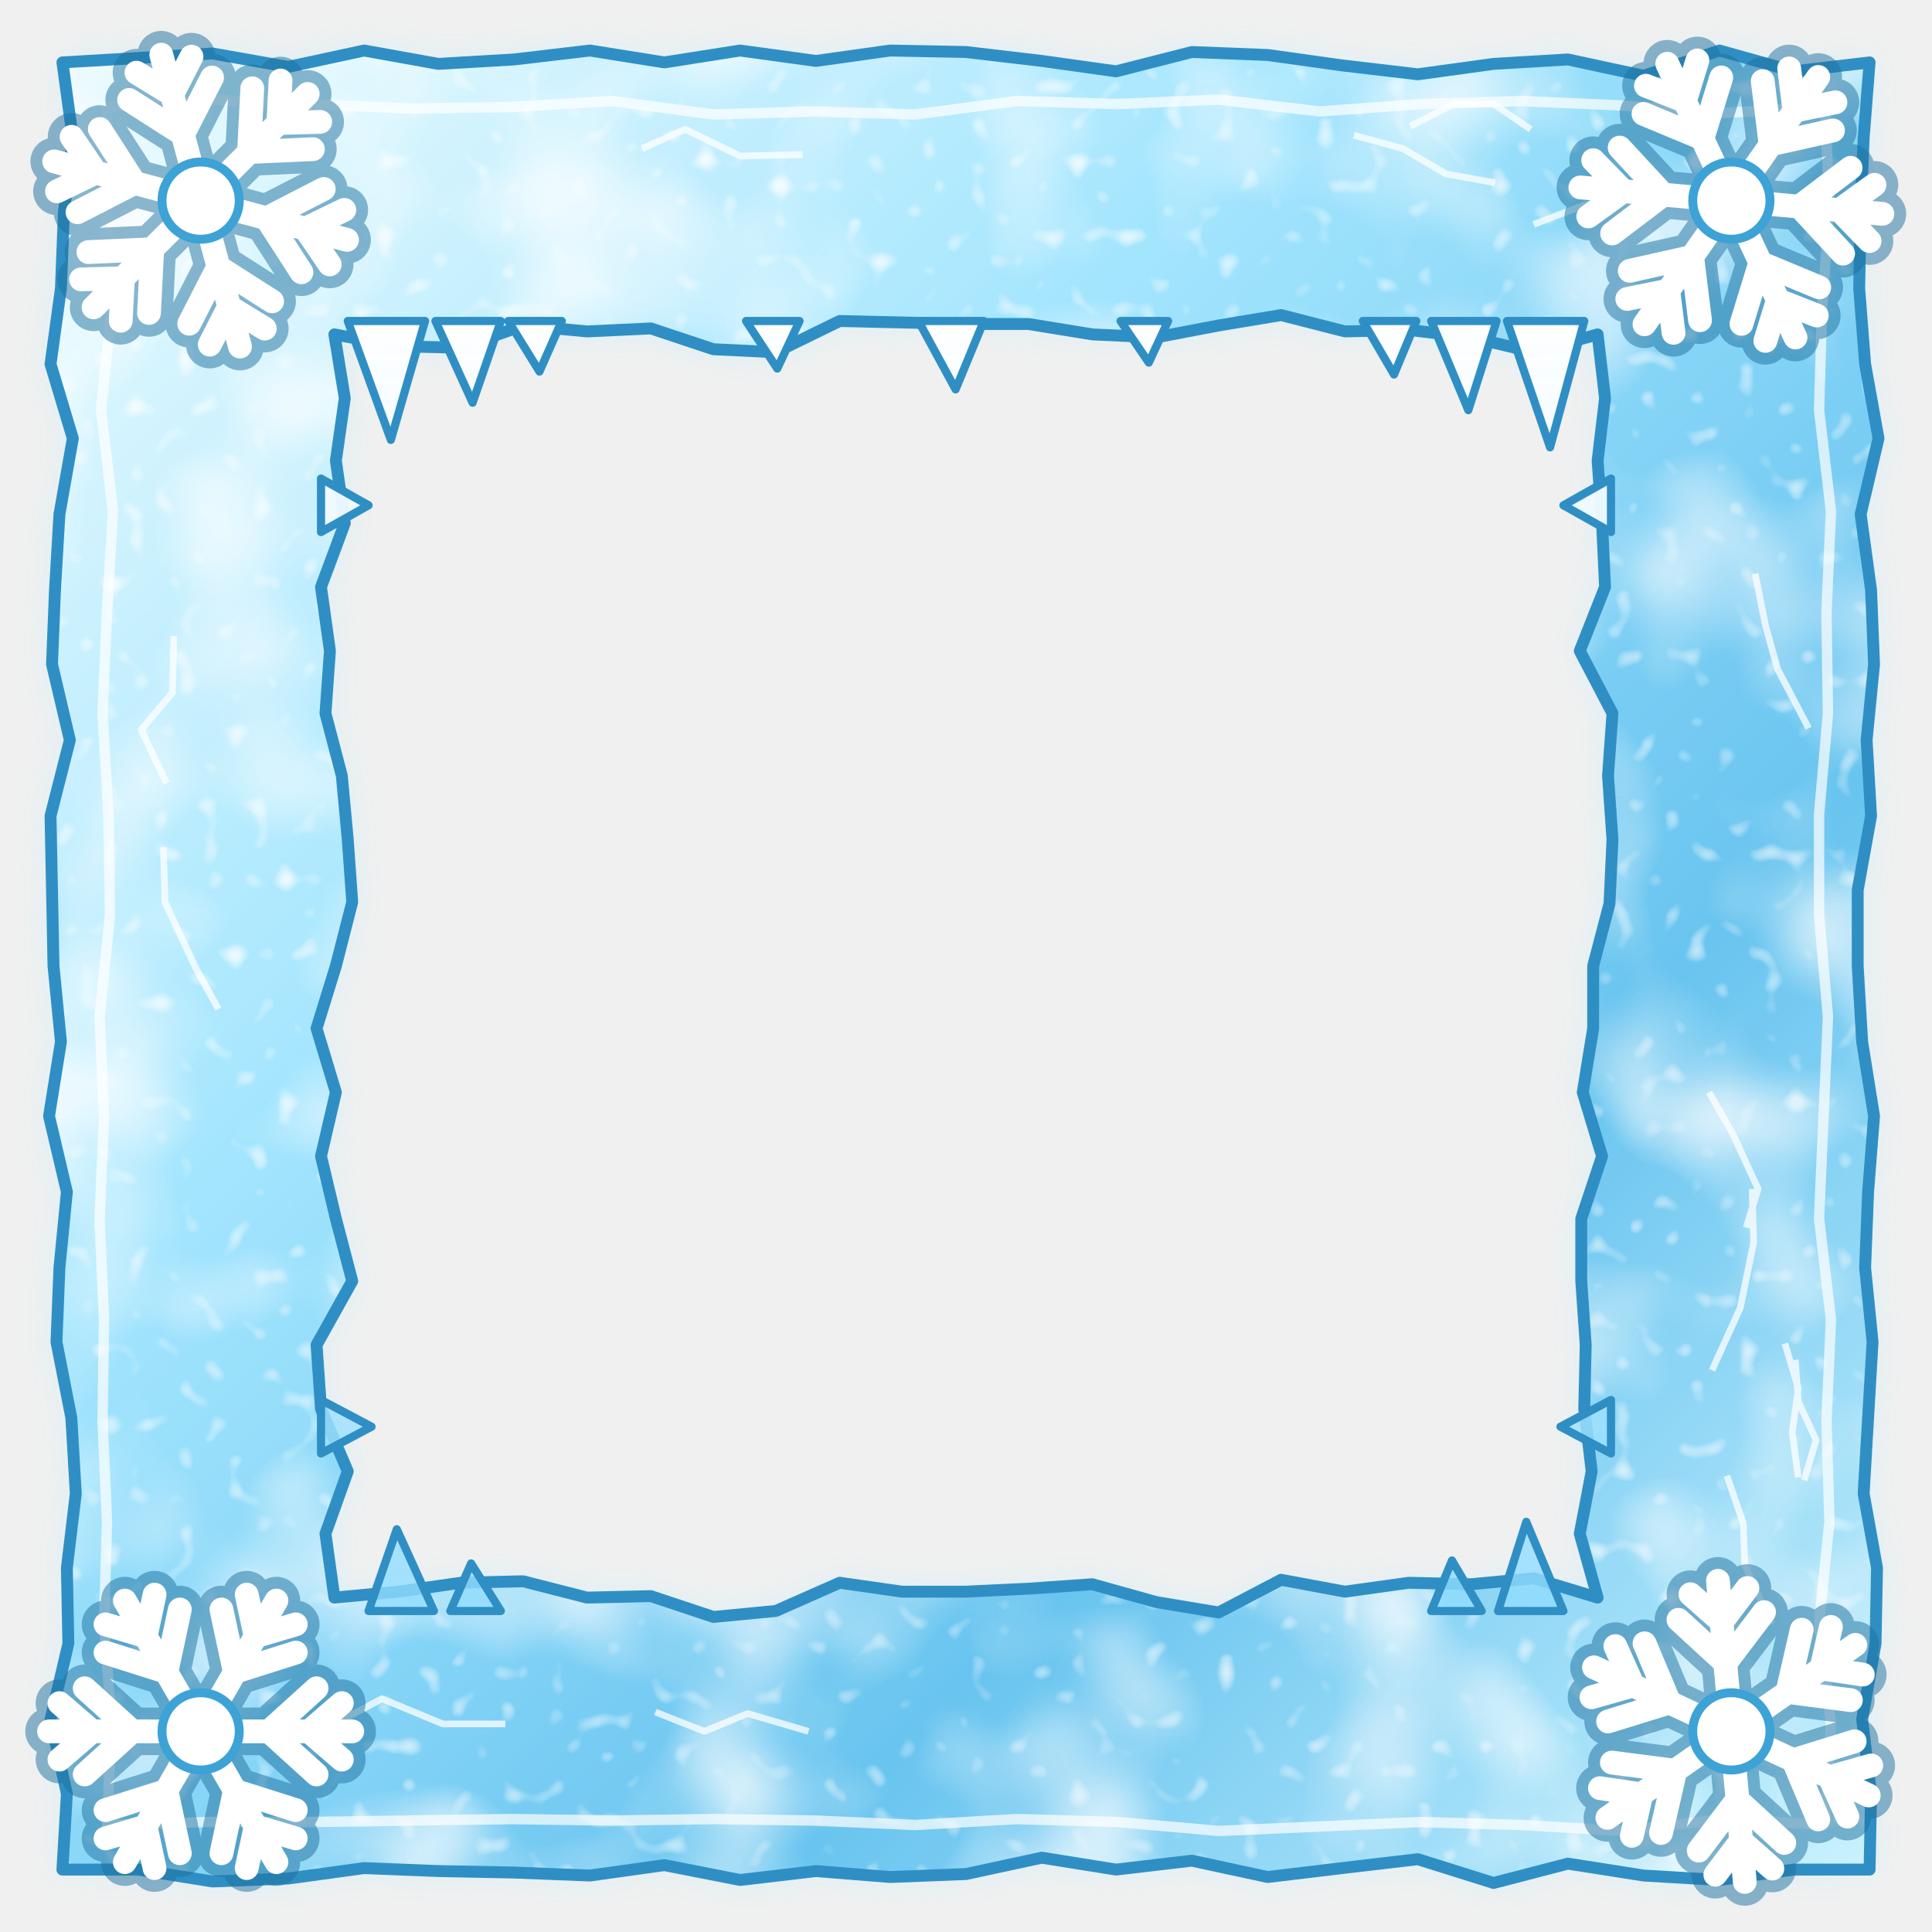
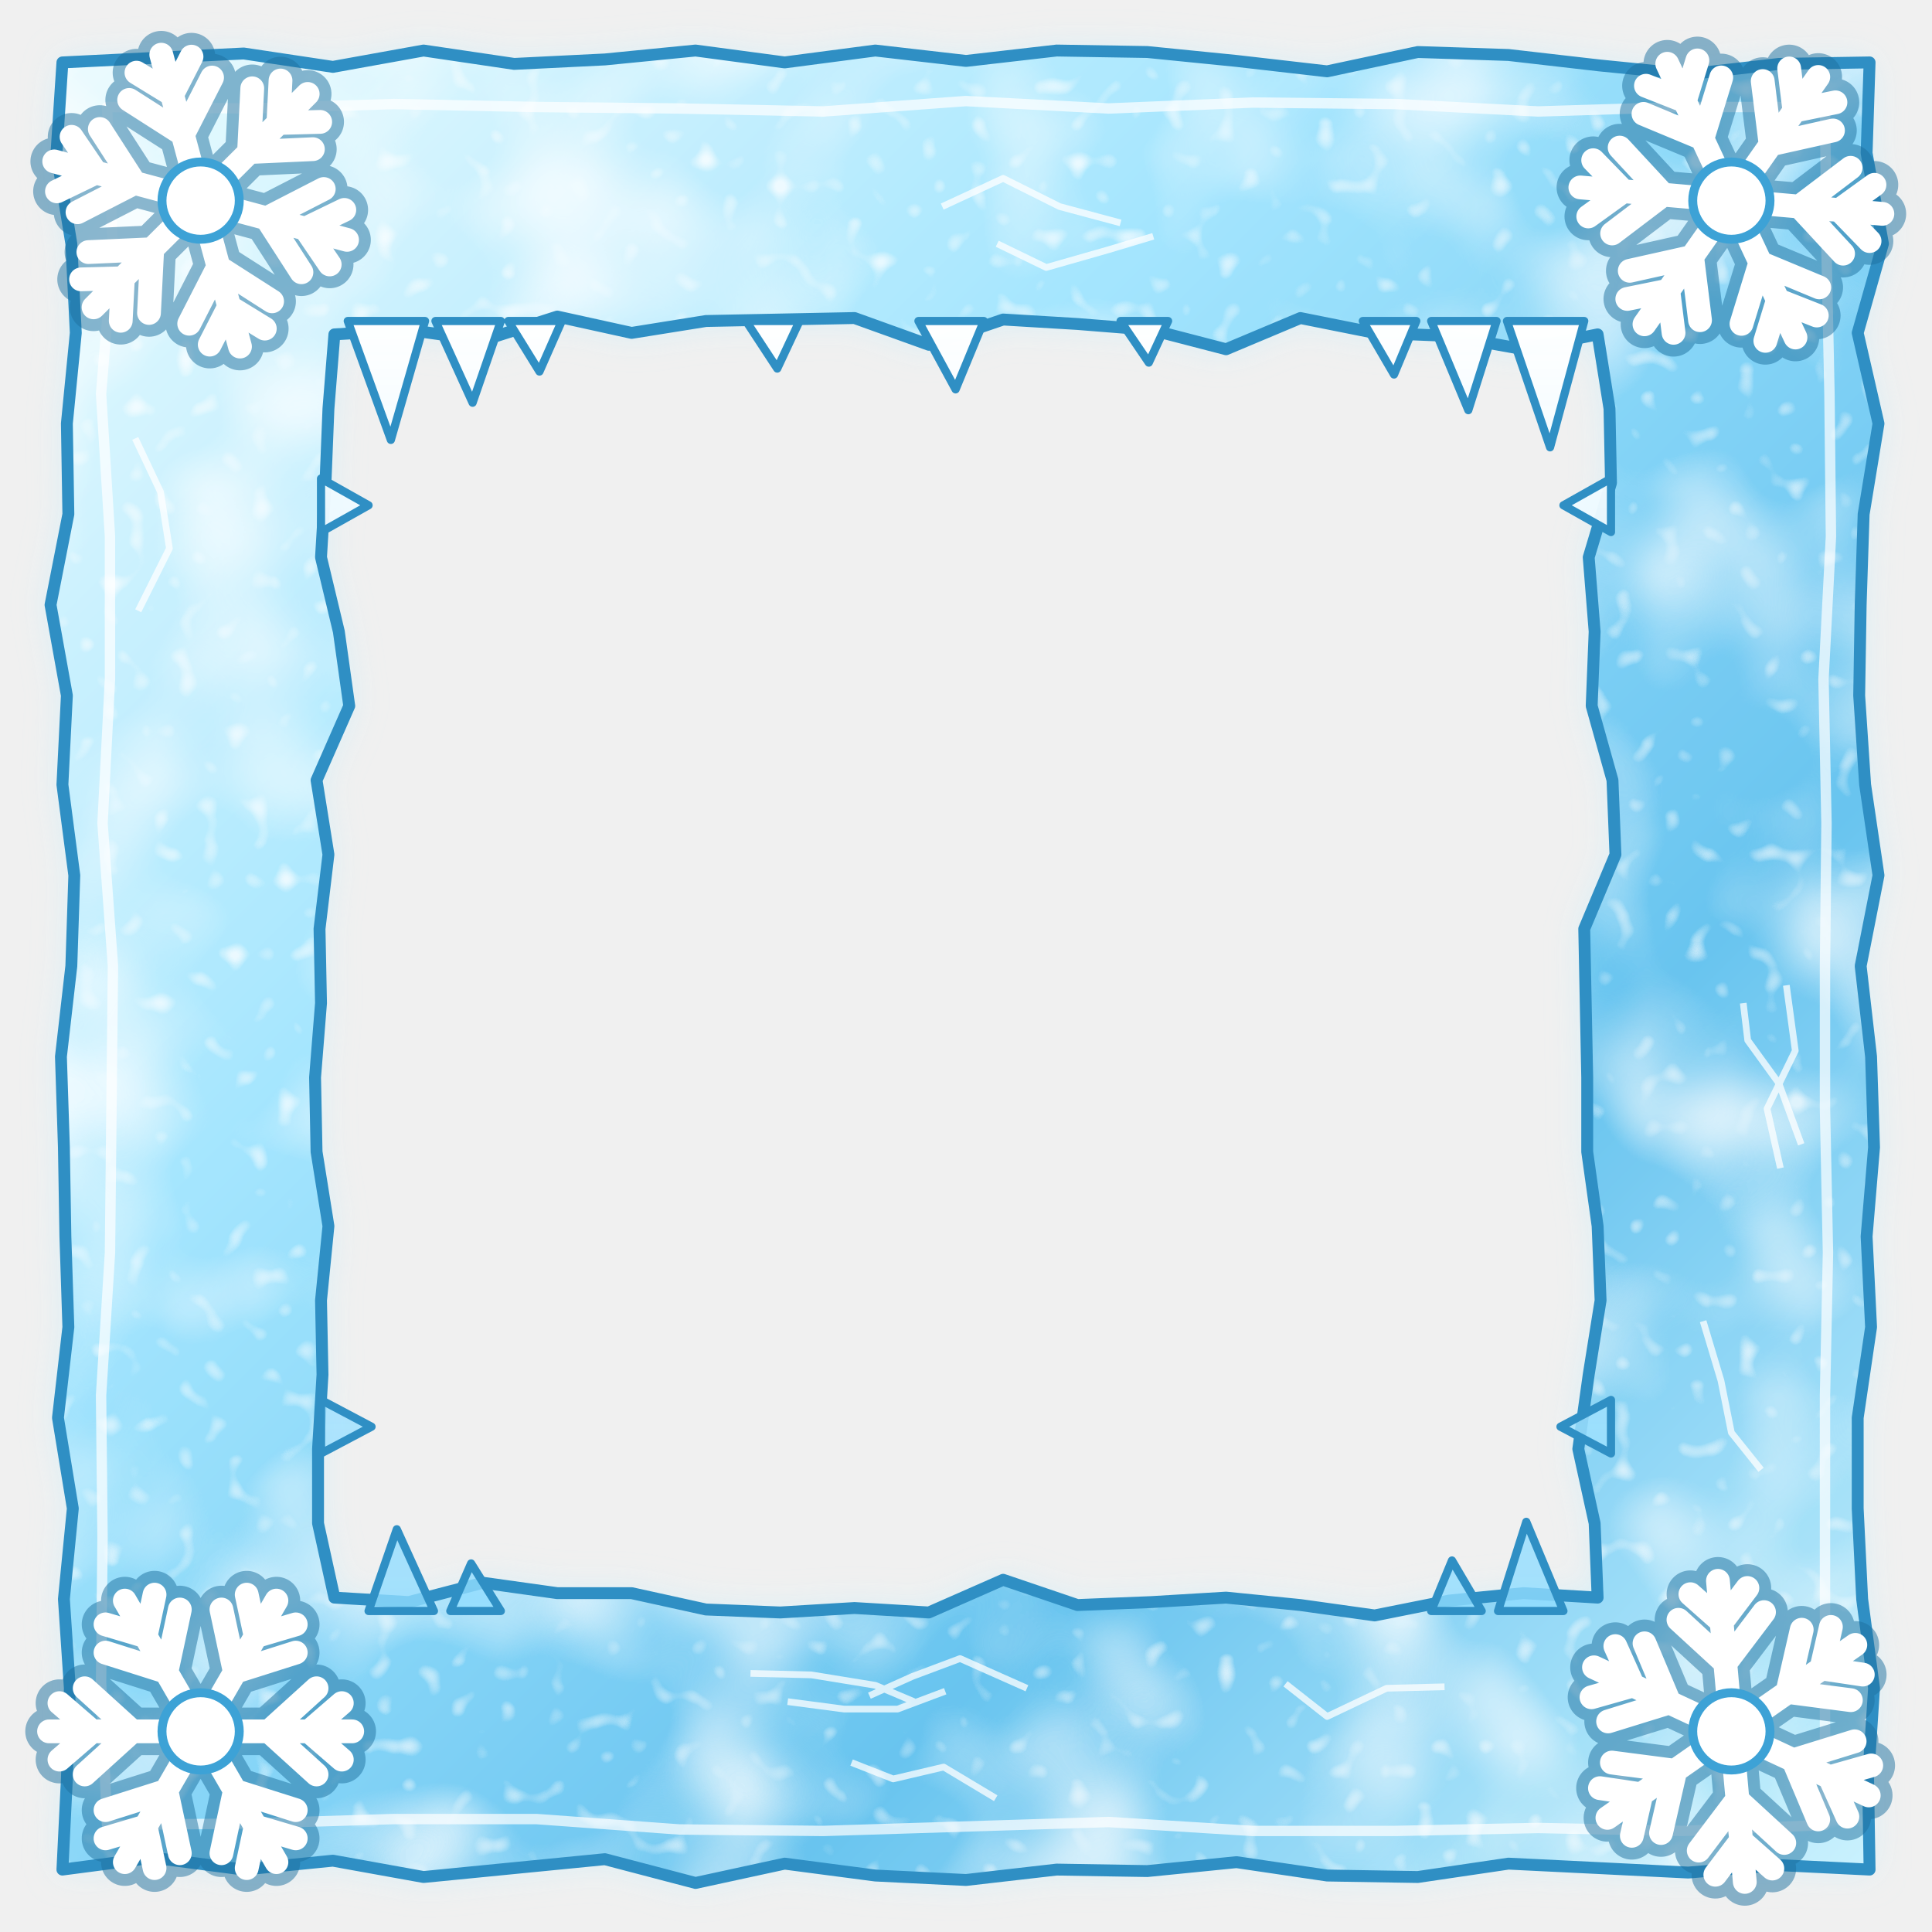
<svg xmlns="http://www.w3.org/2000/svg" viewBox="0 0 130 130">
  <defs>
    <path id="f" d="M0 0L10.2 0M4.6 0L7.8 -2.9M4.6 0L7.8 2.9M7.3 0L9.5 -1.9M7.3 0L9.5 1.9M0 0L5.1 8.8M2.3 4L6.4 5.3M2.3 4L1.4 8.2M3.7 6.4L6.4 7.2M3.7 6.4L3.1 9.2M0 0L-5.1 8.8M-2.3 4L-1.4 8.2M-2.3 4L-6.4 5.3M-3.7 6.4L-3.1 9.2M-3.7 6.4L-6.4 7.2M0 0L-10.2 0M-4.6 0L-7.8 2.9M-4.6 0L-7.8 -2.9M-7.3 0L-9.5 1.9M-7.3 0L-9.5 -1.9M0 0L-5.1 -8.8M-2.3 -4L-6.4 -5.3M-2.3 -4L-1.4 -8.2M-3.7 -6.4L-6.4 -7.2M-3.7 -6.4L-3.1 -9.2M0 0L5.1 -8.8M2.3 -4L1.4 -8.2M2.3 -4L6.4 -5.3M3.7 -6.4L3.1 -9.2M3.7 -6.4L6.4 -7.2" />
-     <path id="b" d="M4.2 4.2 9.3 3.9 14.3 3.6 19.4 4.5 24.5 3.4 29.5 4.3 34.6 4 39.7 3.4 44.7 4.2 49.8 3.4 54.9 4.1 59.9 3.4 65 3.5 70.1 4.1 75.1 4.8 80.2 3.5 85.3 3.7 90.3 4.4 95.4 5 100.5 4.3 105.5 4 110.6 5.1 115.7 3.4 120.7 4.8 125.8 4.2 125.4 9.3 125.2 14.3 125.1 19.4 125.5 24.5 126.4 29.5 125.2 34.6 125.9 39.7 126.1 44.7 125.6 49.8 125.9 54.9 125 59.9 125 65 125.3 70.1 126.1 75.1 125.7 80.2 125.5 85.3 126 90.3 125.7 95.4 125.4 100.5 126.3 105.5 126.2 110.6 125.3 115.7 125.9 120.7 125.8 125.8 120.7 125.8 115.7 126.5 110.6 126.2 105.5 125.4 100.5 126.7 95.4 125.1 90.3 125.7 85.3 126.3 80.2 125.2 75.1 125.8 70.1 125 65 126.1 59.9 126.3 54.9 125.9 49.8 126.5 44.7 125.5 39.7 126.2 34.6 126 29.5 125.9 24.5 125.7 19.4 126.4 14.3 126.6 9.3 125.8 4.2 125.8 4.5 120.7 3.4 115.7 4.6 110.6 4.5 105.5 5.1 100.5 4.8 95.4 3.8 90.3 4 85.3 4.5 80.2 3.3 75.1 4.1 70.1 3.6 65 3.5 59.9 3.4 54.9 4.7 49.8 3.5 44.7 3.7 39.7 4 34.6 4.9 29.5 3.4 24.5 4.1 19.4 4.3 14.3 4.9 9.3ZM23.2 26.8 22.6 31 23.2 35.2 21.6 39.5 22.2 43.8 21.9 48 23 52.2 23.4 56.5 23.7 60.7 22.6 65 21.3 69.2 22.6 73.5 21.6 77.8 22.6 82 23.7 86.2 21.3 90.5 21.6 94.8 23.4 99 21.9 103.2 22.5 107.5 26.8 107.1 31 106.5 35.2 106.4 39.5 107.5 43.8 107.4 48 108.8 52.2 108.4 56.5 106.5 60.7 107.1 65 107.1 69.2 106.9 73.5 106.6 77.8 107.8 82 108.5 86.2 106.3 90.5 107.1 94.8 106.5 99 106.6 103.2 106.2 107.5 107.5 106.3 103.2 107.1 99 106.6 94.8 106.7 90.5 106.4 86.2 106.4 82 107.8 77.8 106.5 73.5 107.2 69.2 107.2 65 108.3 60.8 108.5 56.5 108.2 52.2 108.5 48 106.3 43.8 108 39.5 107.8 35.2 107.5 31 108 26.8 107.5 22.5 103.2 23.7 99 22.7 94.8 22.2 90.5 22.3 86.2 21.2 82 21.9 77.8 22.7 73.5 22.5 69.2 21.8 65 21.8 60.8 21.7 56.5 21.6 52.2 23.7 48 23.5 43.8 22.1 39.5 22.3 35.2 21.9 31 23.4 26.8 23.3 22.5 22.5Z" />
+     <path id="b" d="M4.2 4.2 10.3 3.9 16.4 3.6 22.4 4.5 28.5 3.4 34.6 4.3 40.7 4 46.8 3.4 52.8 4.2 58.9 3.4 65 4.1 71.1 3.4 77.2 3.5 83.2 4.1 89.3 4.8 95.4 3.5 101.5 3.7 107.6 4.4 113.6 5 119.7 4.3 125.8 4.2 125.6 10.3 126.7 16.4 125 22.4 126.4 28.5 125.4 34.6 125.2 40.7 125.1 46.8 125.5 52.8 126.4 58.9 125.2 65 125.9 71.1 126.1 77.2 125.6 83.2 125.9 89.3 125 95.4 125 101.5 125.3 107.6 126.1 113.6 125.7 119.7 125.8 125.8 119.7 125.5 113.6 126 107.6 125.7 101.5 125.4 95.4 126.3 89.3 126.2 83.2 125.3 77.2 125.9 71.1 125.8 65 126.5 58.9 126.2 52.8 125.4 46.8 126.7 40.7 125.1 34.6 125.7 28.5 126.3 22.4 125.2 16.4 125.8 10.3 125 4.2 125.8 4.5 119.7 4.7 113.6 4.3 107.6 4.9 101.5 3.9 95.4 4.6 89.3 4.4 83.2 4.3 77.2 4.1 71.1 4.8 65 5 58.9 4.2 52.8 4.5 46.8 3.4 40.7 4.6 34.6 4.5 28.5 5.1 22.4 4.8 16.4 3.8 10.3ZM22.1 27.5 21.9 32.5 21.6 37.5 22.8 42.5 23.5 47.5 21.3 52.5 22.1 57.5 21.5 62.5 21.6 67.5 21.2 72.5 21.3 77.5 22.1 82.5 21.6 87.5 21.7 92.5 21.4 97.5 21.4 102.5 22.5 107.5 27.5 107.8 32.5 106.5 37.5 107.2 42.5 107.2 47.5 108.3 52.5 108.5 57.5 108.2 62.5 108.5 67.5 106.3 72.5 108 77.5 107.8 82.5 107.5 87.5 108 92.5 108.7 97.5 107.7 102.5 107.2 107.5 107.5 107.3 102.5 106.2 97.5 106.9 92.5 107.7 87.5 107.5 82.5 106.8 77.5 106.8 72.5 106.7 67.5 106.6 62.5 108.7 57.5 108.5 52.5 107.1 47.5 107.3 42.5 106.9 37.5 108.4 32.5 108.3 27.5 107.5 22.5 102.5 23.5 97.5 22.6 92.5 22.4 87.5 21.4 82.5 23.5 77.5 22.2 72.5 21.8 67.5 21.5 62.5 23.2 57.5 21.4 52.5 21.5 47.5 21.6 42.5 22.4 37.5 21.3 32.5 22.9 27.5 22.2 22.5 22.5Z" />
    <clipPath id="c">
      <use href="#b" clip-rule="evenodd" />
    </clipPath>
    <linearGradient id="a" x1="0" y1="0" x2="1" y2="1">
      <stop offset="0" stop-color="#eefcff" />
      <stop offset=".35" stop-color="#9fe4ff" />
      <stop offset=".7" stop-color="#5fc0ef" />
      <stop offset="1" stop-color="#c9f2ff" />
    </linearGradient>
    <linearGradient id="i" x1="0" y1="0" x2="0" y2="1">
      <stop offset="0" stop-color="#ffffff" />
      <stop offset="1" stop-color="#8fdcff" stop-opacity=".8" />
    </linearGradient>
    <filter id="s" filterUnits="userSpaceOnUse" x="0" y="0" width="130" height="130">
      <feGaussianBlur stdDeviation="1.2" />
    </filter>
    <filter id="n" filterUnits="userSpaceOnUse" x="0" y="0" width="130" height="130">
      <feTurbulence type="fractalNoise" baseFrequency=".09" numOctaves="2" seed="3" />
      <feColorMatrix type="matrix" values="0 0 0 0 1 0 0 0 0 1 0 0 0 0 1 2.6 0 0 0 -1.15" result="cl" />
      <feTurbulence type="fractalNoise" baseFrequency=".6" numOctaves="1" seed="8" />
      <feColorMatrix type="matrix" values="0 0 0 0 1 0 0 0 0 1 0 0 0 0 1 5 0 0 0 -3.1" />
      <feMerge>
        <feMergeNode in="cl" />
        <feMergeNode />
      </feMerge>
    </filter>
  </defs>
  <use href="#b" fill="#bdefff" opacity=".55" filter="url(#s)" fill-rule="evenodd" />
  <use href="#b" fill="url(#a)" fill-rule="evenodd" opacity=".92" />
  <rect width="130" height="130" clip-path="url(#c)" filter="url(#n)" opacity=".75" />
-   <path d="M54.4 116.5 50.3 115.3 47.4 116.5 44.1 115.2M103.2 15.1 106.6 13.8 110.3 13.1 114.5 14.1M43.2 10 46.1 8.7 49.8 10.5 54 10.4M91.1 9.1 94.4 10 97.3 11.7 100.6 12.3M14.7 67.9 13.2 65.2 11.1 60.7 11 57M11.2 52.7 9.5 49.1 11.6 46.6 11.7 42.8M120.1 90.4 121 93.4 120.6 96.4 121 99.4M34 116 29.8 116 25.7 114.3 22.9 115.8M115 73.5 116.6 76.3 118.3 80 117.5 82.6M94.9 8.5 97.8 7 100.5 7 103 8.7M117.9 80 118 83.6 117.1 88 115.2 92.2M120.8 91.5 121 94.3 122.2 96.9 121.4 99.6M116.2 99.3 117.3 102.5 117.4 105.3 119.2 109.3M118.1 38.6 118.8 42.1 119.6 45 121.7 49" fill="none" stroke="#ffffff" stroke-width=".45" opacity=".75" stroke-linejoin="round" />
+   <path d="M67 121 63.5 118.9 60.1 119.7 57.3 118.6M120.2 66.3 120.8 70.7 118.9 74.6 119.8 78.6M63.6 113.8 60.4 115 56.8 115 53 114.5M114.6 88.9 115.8 92.9 116.5 96.4 118.5 98.9M69.1 113.6 64.6 111.6 61.4 112.8 58.5 114.1M63.4 13.9 67.5 12 71.3 13.9 75.4 15M97.2 113.5 93.3 113.6 89.3 115.5 86.5 113.3M9.3 41.1 11.4 36.9 10.8 33.1 9.1 29.5M67.1 16.4 70.4 18 74.6 16.8 77.6 15.9M61.5 114.5 58.9 113.4 54.6 112.7 50.5 112.6M117.3 67.5 117.6 70 119.7 72.9 121.2 77" fill="none" stroke="#ffffff" stroke-width=".45" opacity=".75" stroke-linejoin="round" />
  <use href="#b" fill="none" stroke="#2f8fc4" stroke-width=".8" stroke-linejoin="round" />
-   <path d="M7.2 7.2 14 6.7 20.8 7 27.6 7.3 34.4 7.2 41.2 6.8 48 7.7 54.8 7.5 61.6 7.7 68.4 6.8 75.2 7 82 6.7 88.8 7.5 95.6 7 102.4 6.8 109.2 7.1 116 7.6 122.8 7.2 123.1 14 122.6 20.8 122.4 27.6 123.2 34.4 122.9 41.2 123 48 122.4 54.8 122.4 61.6 123 68.4 122.7 75.2 122.4 82 123.2 88.8 122.9 95.6 123.1 102.4 122.4 109.2 123.2 116 122.8 122.8 116 122.4 109.2 123.2 102.4 122.8 95.6 122.6 88.8 122.9 82 123.2 75.2 122.6 68.4 122.4 61.6 122.8 54.8 122.5 48 122.4 41.2 122.5 34.4 122.4 27.6 122.5 20.8 122.6 14 122.6 7.2 122.8 7.5 116 7 109.2 7.2 102.4 6.9 95.6 7 88.8 6.7 82 7 75.2 6.7 68.4 7.4 61.6 7.3 54.8 6.9 48 7.2 41.2 7.6 34.4 6.8 27.6 7.5 20.8 7.1 14Z" fill="none" stroke="#ffffff" stroke-width=".7" opacity=".7" stroke-linejoin="round" />
+   <path d="M7.2 7.2 16.8 7.3 26.5 7 36.1 7.2 45.7 7.3 55.4 7.5 65 6.8 74.6 7.3 84.3 6.9 93.9 7 103.5 7.5 113.2 7.2 122.8 7.2 122.9 16.8 123.1 26.5 123.2 36.1 122.7 45.7 122.9 55.4 122.8 65 122.8 74.6 123 84.3 122.8 93.9 122.8 103.5 122.8 113.2 122.8 122.8 113.2 123.2 103.5 123 93.9 123.2 84.3 123.2 74.6 122.6 65 122.9 55.4 123.2 45.7 123.1 36.1 122.4 26.5 122.4 16.8 122.7 7.2 122.8 6.8 113.2 6.9 103.5 6.8 93.9 7.4 84.3 7.5 74.6 7.6 65 6.9 55.4 7.4 45.7 7.4 36.1 6.8 26.5 7.6 16.8Z" fill="none" stroke="#ffffff" stroke-width=".7" opacity=".7" stroke-linejoin="round" />
  <path d="M23.4 21.6L28.6 21.6L26.3 29.6ZM29.3 21.6L33.7 21.6L31.8 27.1ZM34.2 21.6L37.8 21.6L36.3 25ZM50.2 21.6L53.8 21.6L52.3 24.8ZM61.8 21.6L66.2 21.6L64.3 26.2ZM75.4 21.6L78.6 21.6L77.3 24.4ZM91.7 21.6L95.3 21.6L93.8 25.2ZM96.3 21.6L100.7 21.6L98.8 27.6ZM101.4 21.6L106.6 21.6L104.3 30.1ZM24.8 108.4L29.2 108.4L26.7 102.9ZM30.3 108.4L33.7 108.4L31.7 105.2ZM96.3 108.4L99.7 108.4L97.7 105ZM100.8 108.4L105.2 108.4L102.7 102.4ZM21.6 32.2L21.6 35.8L24.8 34ZM108.4 32.2L108.4 35.8L105.2 34ZM21.6 94.2L21.6 97.8L25 96ZM108.4 94.2L108.4 97.8L105 96Z" fill="url(#i)" stroke="#2f8fc4" stroke-width=".55" stroke-linejoin="round" />
  <g stroke="#1d6f9e" stroke-width="3.2" stroke-linecap="round" opacity=".5">
    <use href="#f" transform="translate(13.5 13.5) rotate(15)" />
    <use href="#f" transform="translate(116.5 13.5) rotate(5)" />
    <use href="#f" transform="translate(116.5 116.5) rotate(25)" />
    <use href="#f" transform="translate(13.5 116.5) rotate(0)" />
  </g>
  <g stroke="#ffffff" stroke-width="1.6" stroke-linecap="round">
    <use href="#f" transform="translate(13.5 13.5) rotate(15)" />
    <use href="#f" transform="translate(116.5 13.5) rotate(5)" />
    <use href="#f" transform="translate(116.5 116.5) rotate(25)" />
    <use href="#f" transform="translate(13.5 116.5) rotate(0)" />
  </g>
  <g fill="#ffffff" stroke="#3da2d6" stroke-width=".6">
    <circle cx="13.5" cy="13.5" r="2.6" />
    <circle cx="116.5" cy="13.5" r="2.6" />
    <circle cx="116.5" cy="116.5" r="2.6" />
    <circle cx="13.5" cy="116.5" r="2.6" />
  </g>
</svg>
